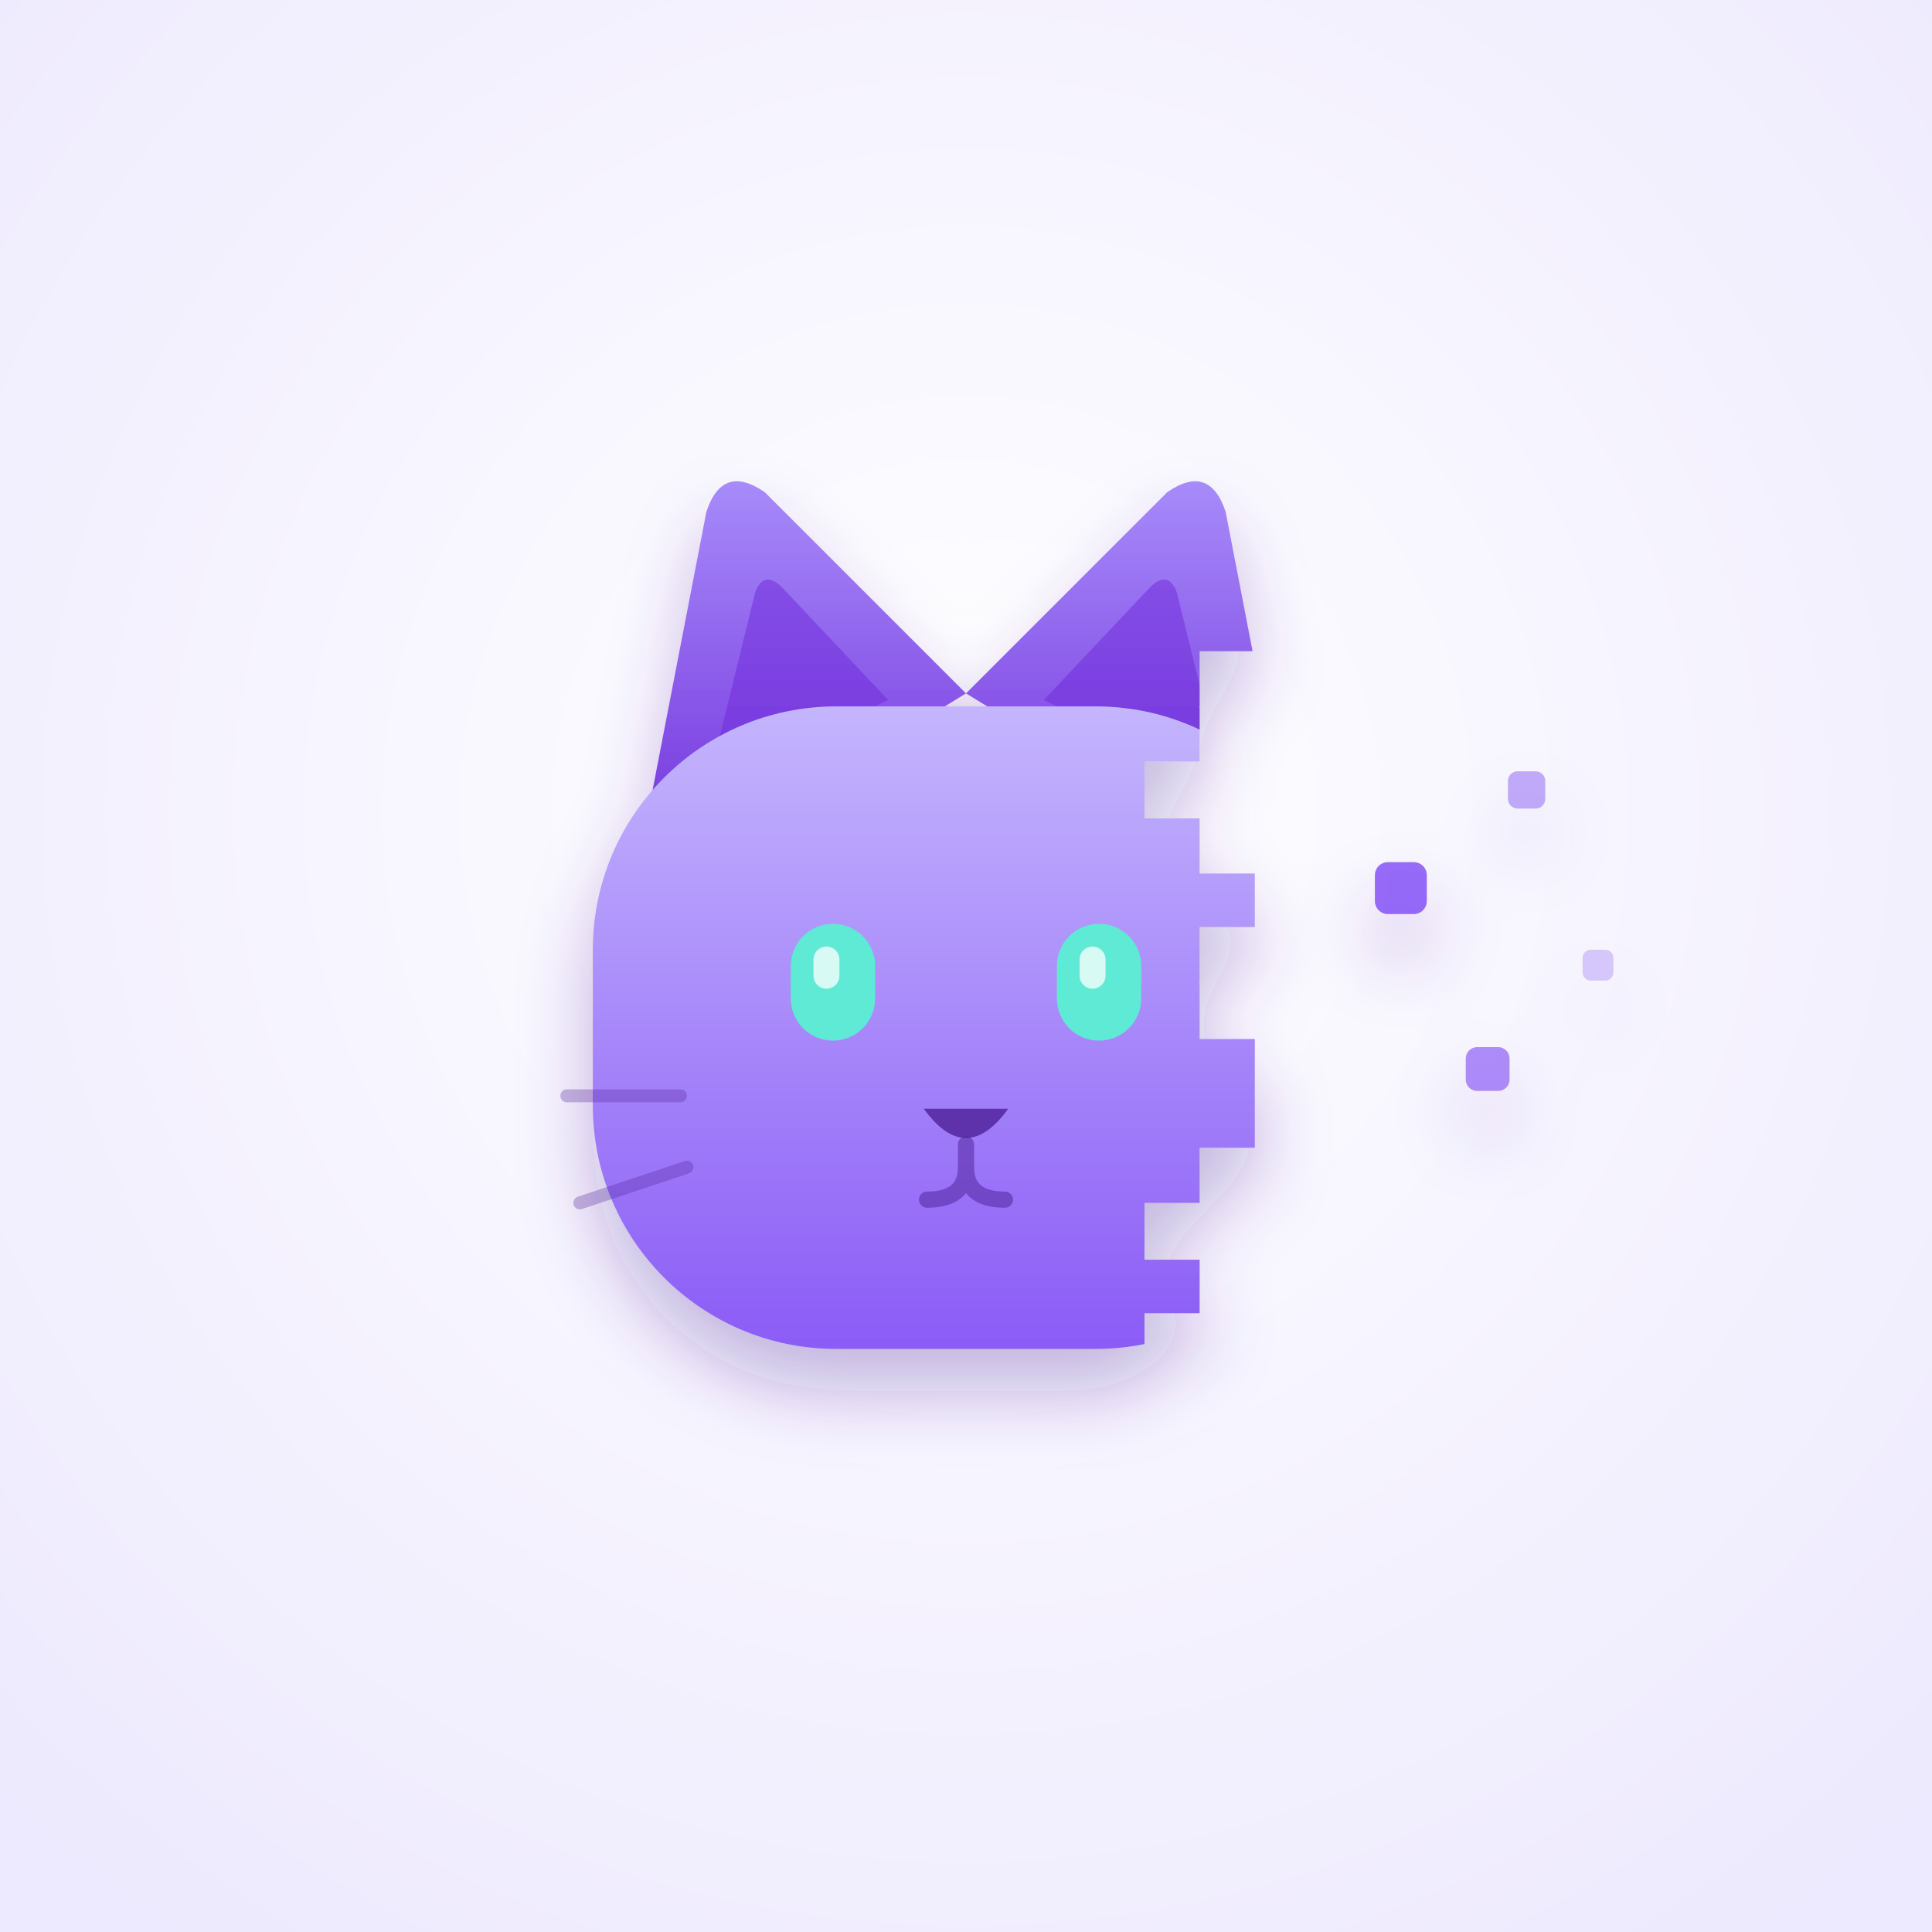
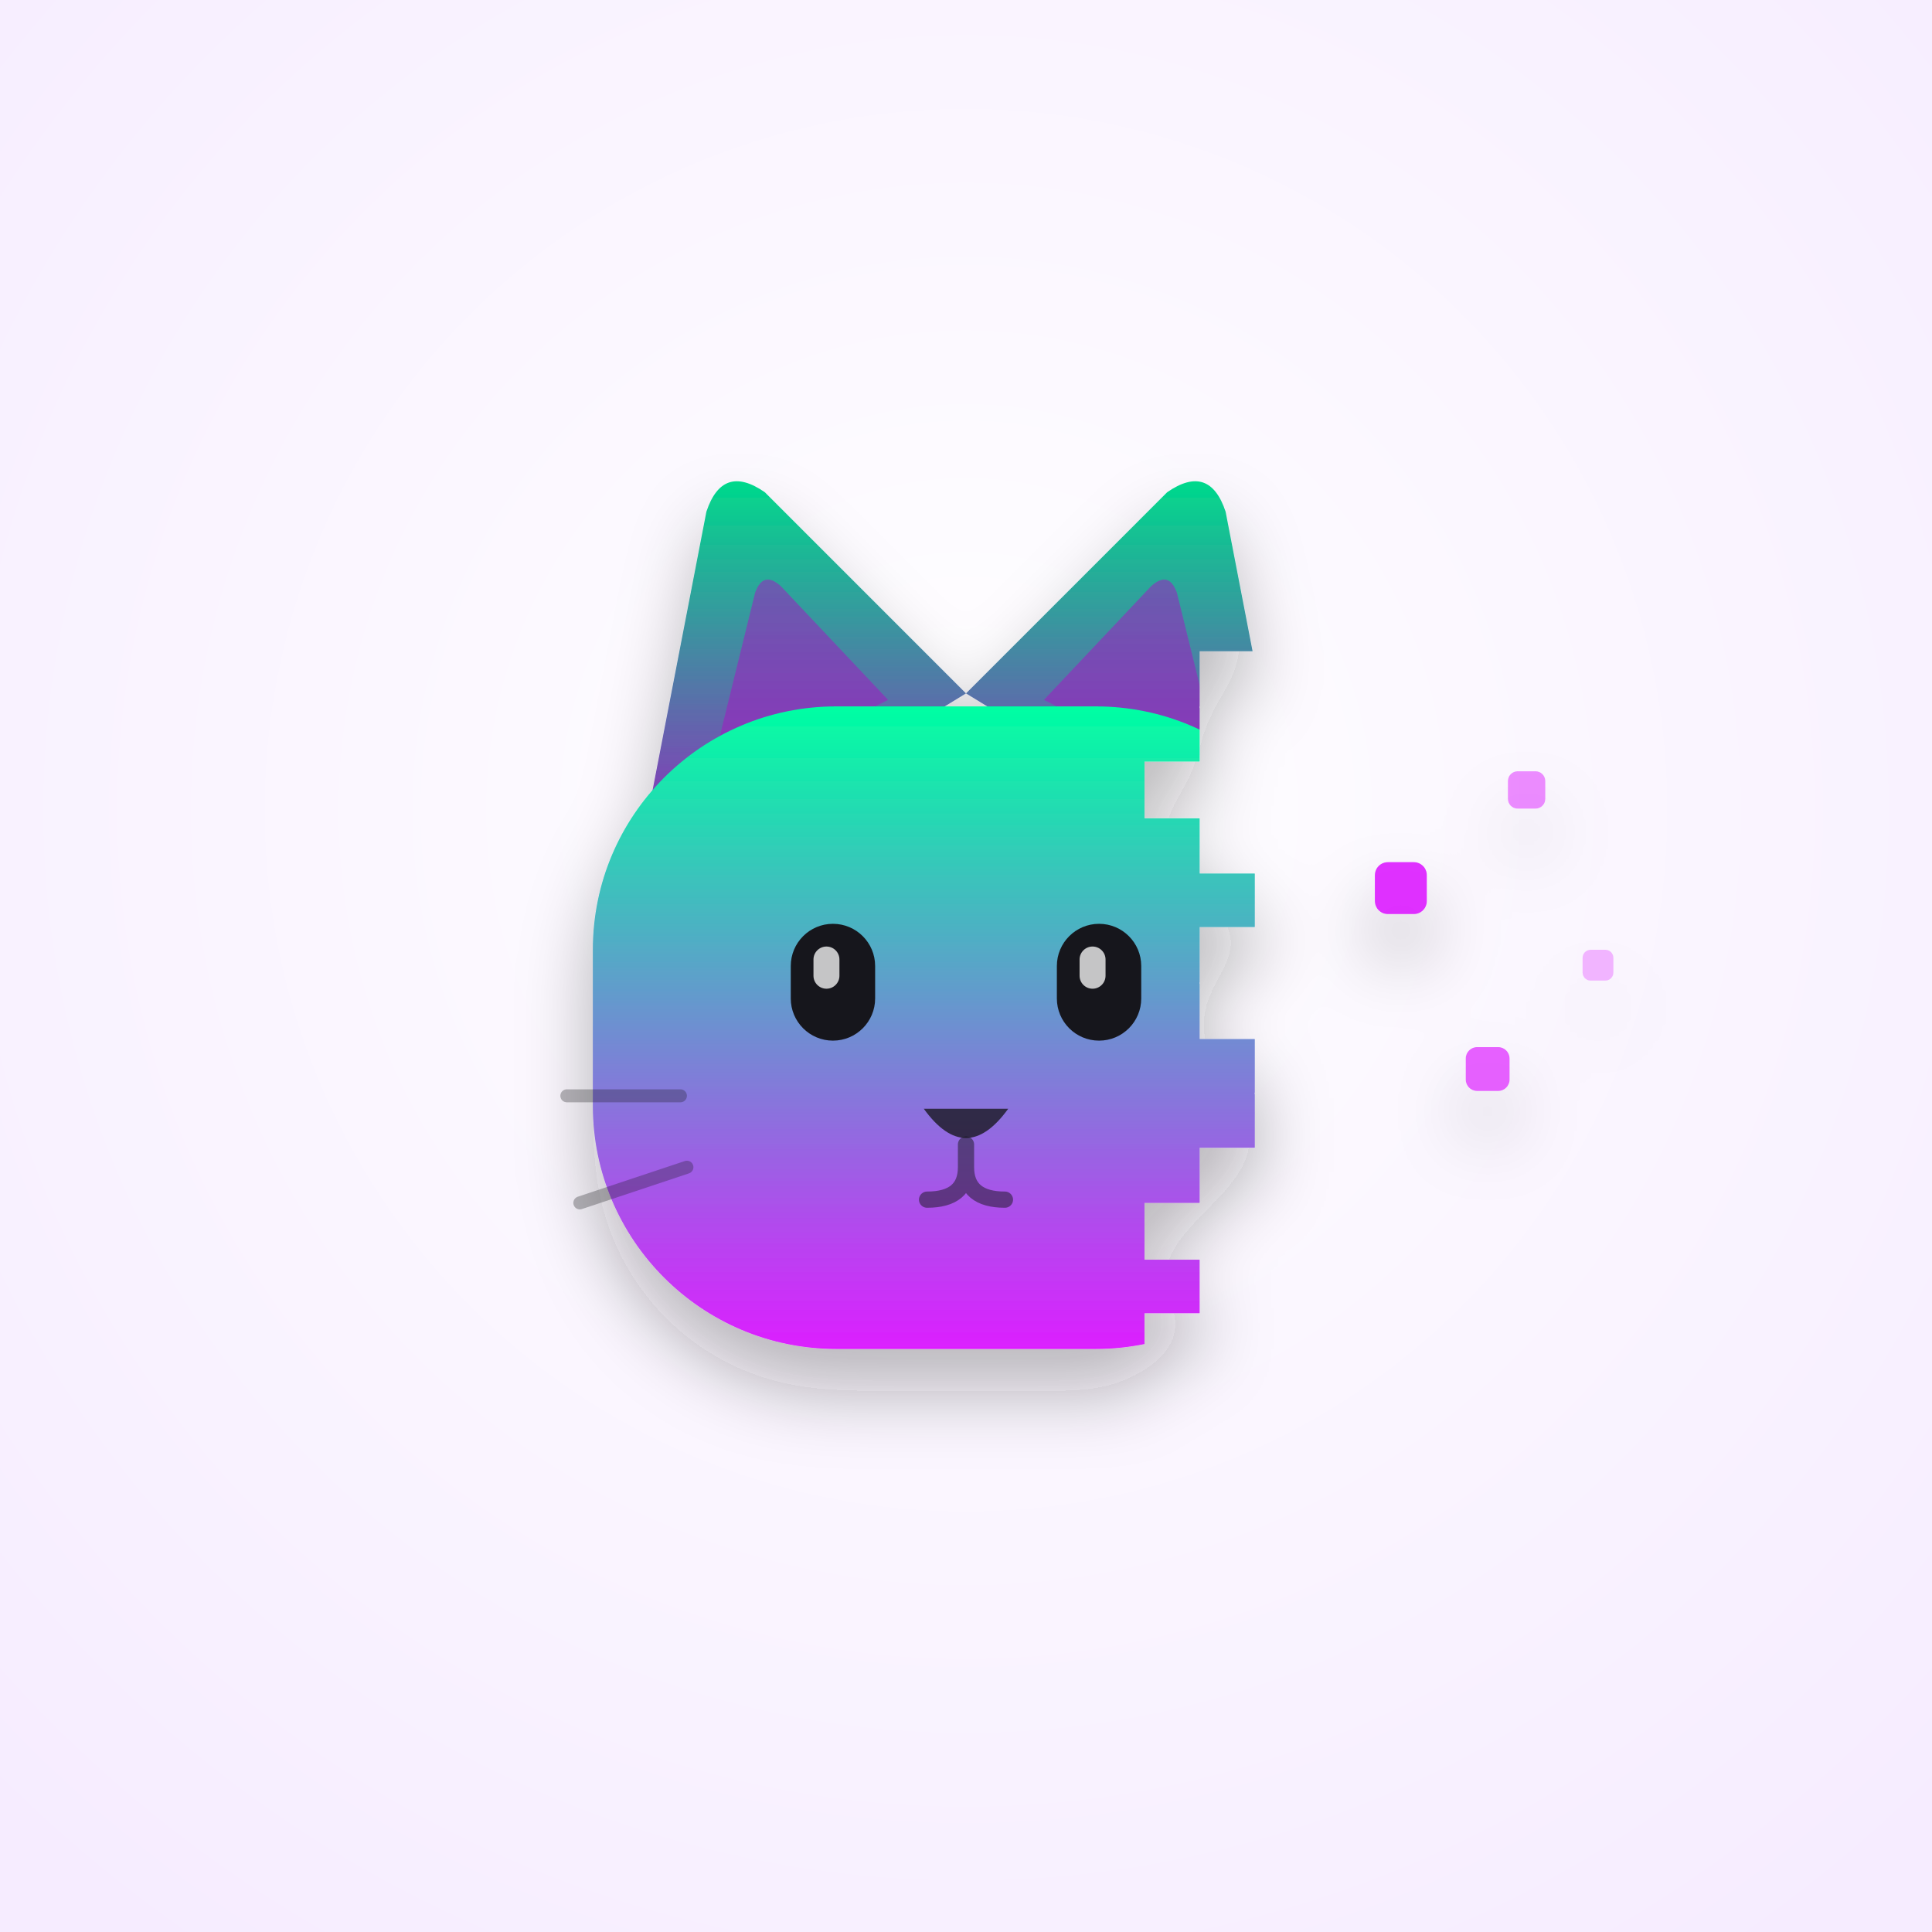
<svg xmlns="http://www.w3.org/2000/svg" viewBox="0 0 1024 1024" width="1024" height="1024">
  <defs>
    <linearGradient id="headp" x1="0" y1="0" x2="0" y2="1">
-       <stop offset="0" stop-color="#C4B5FD" />
-       <stop offset="1" stop-color="#8B5CF6" />
+       <stop offset="0" stop-color="#00FFA3" />
+       <stop offset="1" stop-color="#DC1FFF" />
    </linearGradient>
    <linearGradient id="earp" x1="0" y1="0" x2="0" y2="1">
-       <stop offset="0" stop-color="#A78BFA" />
-       <stop offset="1" stop-color="#6D28D9" />
+       <stop offset="0" stop-color="#00D98C" />
+       <stop offset="1" stop-color="#A812C4" />
    </linearGradient>
    <filter id="shp" x="-40%" y="-40%" width="180%" height="190%">
-       <feDropShadow dx="0" dy="26" stdDeviation="22" flood-color="#4C1D95" flood-opacity="0.3" />
+       <feDropShadow dx="0" dy="26" stdDeviation="22" flood-color="#16161C" flood-opacity="0.3" />
    </filter>
    <radialGradient id="bgp" cx="0.5" cy="0.42" r="0.72">
      <stop offset="0" stop-color="#FFFFFF" />
-       <stop offset="1" stop-color="#EDE9FE" />
+       <stop offset="1" stop-color="#F6ECFF" />
    </radialGradient>
  </defs>
  <rect width="1024" height="1024" fill="url(#bgp)" />
  <g transform="translate(512,512) scale(0.86) translate(-512,-512)">
    <mask id="cmp">
      <rect x="222" y="152" width="860" height="656" fill="#fff" />
      <rect x="656" y="318" width="35" height="35" fill="#000" />
      <rect x="690" y="318" width="35" height="35" fill="#000" />
      <rect x="724" y="318" width="35" height="35" fill="#000" />
      <rect x="758" y="318" width="35" height="35" fill="#000" />
      <rect x="792" y="318" width="35" height="35" fill="#000" />
      <rect x="656" y="352" width="35" height="35" fill="#000" />
      <rect x="690" y="352" width="35" height="35" fill="#000" />
      <rect x="724" y="352" width="35" height="35" fill="#000" />
      <rect x="758" y="352" width="35" height="35" fill="#000" />
      <rect x="792" y="352" width="35" height="35" fill="#000" />
      <rect x="622" y="386" width="35" height="35" fill="#000" />
      <rect x="656" y="386" width="35" height="35" fill="#000" />
      <rect x="690" y="386" width="35" height="35" fill="#000" />
      <rect x="724" y="386" width="35" height="35" fill="#000" />
      <rect x="758" y="386" width="35" height="35" fill="#000" />
      <rect x="792" y="386" width="35" height="35" fill="#000" />
      <rect x="656" y="420" width="35" height="35" fill="#000" />
      <rect x="690" y="420" width="35" height="35" fill="#000" />
      <rect x="724" y="420" width="35" height="35" fill="#000" />
      <rect x="758" y="420" width="35" height="35" fill="#000" />
      <rect x="792" y="420" width="35" height="35" fill="#000" />
      <rect x="690" y="454" width="35" height="35" fill="#000" />
      <rect x="724" y="454" width="35" height="35" fill="#000" />
      <rect x="758" y="454" width="35" height="35" fill="#000" />
      <rect x="792" y="454" width="35" height="35" fill="#000" />
      <rect x="656" y="488" width="35" height="35" fill="#000" />
      <rect x="690" y="488" width="35" height="35" fill="#000" />
      <rect x="724" y="488" width="35" height="35" fill="#000" />
      <rect x="758" y="488" width="35" height="35" fill="#000" />
      <rect x="792" y="488" width="35" height="35" fill="#000" />
      <rect x="656" y="522" width="35" height="35" fill="#000" />
      <rect x="690" y="522" width="35" height="35" fill="#000" />
      <rect x="724" y="522" width="35" height="35" fill="#000" />
      <rect x="758" y="522" width="35" height="35" fill="#000" />
      <rect x="792" y="522" width="35" height="35" fill="#000" />
      <rect x="690" y="556" width="35" height="35" fill="#000" />
      <rect x="724" y="556" width="35" height="35" fill="#000" />
      <rect x="758" y="556" width="35" height="35" fill="#000" />
      <rect x="792" y="556" width="35" height="35" fill="#000" />
      <rect x="690" y="590" width="35" height="35" fill="#000" />
      <rect x="724" y="590" width="35" height="35" fill="#000" />
      <rect x="758" y="590" width="35" height="35" fill="#000" />
      <rect x="792" y="590" width="35" height="35" fill="#000" />
      <rect x="656" y="624" width="35" height="35" fill="#000" />
      <rect x="690" y="624" width="35" height="35" fill="#000" />
      <rect x="724" y="624" width="35" height="35" fill="#000" />
      <rect x="758" y="624" width="35" height="35" fill="#000" />
      <rect x="792" y="624" width="35" height="35" fill="#000" />
      <rect x="622" y="658" width="35" height="35" fill="#000" />
      <rect x="656" y="658" width="35" height="35" fill="#000" />
      <rect x="690" y="658" width="35" height="35" fill="#000" />
      <rect x="724" y="658" width="35" height="35" fill="#000" />
      <rect x="758" y="658" width="35" height="35" fill="#000" />
      <rect x="792" y="658" width="35" height="35" fill="#000" />
      <rect x="656" y="692" width="35" height="35" fill="#000" />
      <rect x="690" y="692" width="35" height="35" fill="#000" />
      <rect x="724" y="692" width="35" height="35" fill="#000" />
      <rect x="758" y="692" width="35" height="35" fill="#000" />
      <rect x="792" y="692" width="35" height="35" fill="#000" />
      <rect x="622" y="726" width="35" height="35" fill="#000" />
      <rect x="656" y="726" width="35" height="35" fill="#000" />
      <rect x="690" y="726" width="35" height="35" fill="#000" />
      <rect x="724" y="726" width="35" height="35" fill="#000" />
      <rect x="758" y="726" width="35" height="35" fill="#000" />
      <rect x="792" y="726" width="35" height="35" fill="#000" />
      <rect x="622" y="760" width="35" height="35" fill="#000" />
      <rect x="690" y="760" width="35" height="35" fill="#000" />
      <rect x="724" y="760" width="35" height="35" fill="#000" />
      <rect x="758" y="760" width="35" height="35" fill="#000" />
      <rect x="792" y="760" width="35" height="35" fill="#000" />
    </mask>
    <g filter="url(#shp)">
      <g mask="url(#cmp)">
        <path d="M306 470 L352 232 Q362 202 388 220 L512 344 Z" fill="url(#earp)" />
        <path d="M718 470 L672 232 Q662 202 636 220 L512 344 Z" fill="url(#earp)" />
-         <path d="M352 404 L382 282 Q387 268 398 278 L464 348 Z" fill="#6D28D9" opacity="0.5" />
-         <path d="M672 404 L642 282 Q637 268 626 278 L560 348 Z" fill="#6D28D9" opacity="0.5" />
+         <path d="M352 404 L382 282 Q387 268 398 278 L464 348 Z" fill="#A812C4" opacity="0.5" />
+         <path d="M672 404 L642 282 Q637 268 626 278 L560 348 Z" fill="#A812C4" opacity="0.5" />
        <rect x="282" y="352" width="460" height="396" rx="150" fill="url(#headp)" />
      </g>
-       <rect x="764" y="448" width="32" height="32" rx="8" fill="#8B5CF6" opacity="0.9" />
-       <rect x="820" y="562" width="27" height="27" rx="7" fill="#8B5CF6" opacity="0.68" />
-       <rect x="846" y="392" width="23" height="23" rx="6" fill="#8B5CF6" opacity="0.5" />
-       <rect x="892" y="502" width="19" height="19" rx="5" fill="#8B5CF6" opacity="0.3" />
+       <rect x="764" y="448" width="32" height="32" rx="8" fill="#DC1FFF" opacity="0.9" />
+       <rect x="820" y="562" width="27" height="27" rx="7" fill="#DC1FFF" opacity="0.68" />
+       <rect x="846" y="392" width="23" height="23" rx="6" fill="#DC1FFF" opacity="0.5" />
+       <rect x="892" y="502" width="19" height="19" rx="5" fill="#DC1FFF" opacity="0.3" />
    </g>
-     <rect x="404" y="486" width="52" height="72" rx="26" fill="#5EEAD4" />
-     <rect x="568" y="486" width="52" height="72" rx="26" fill="#5EEAD4" />
+     <rect x="404" y="486" width="52" height="72" rx="26" fill="#16161C" />
+     <rect x="568" y="486" width="52" height="72" rx="26" fill="#16161C" />
    <rect x="418" y="500" width="16" height="26" rx="8" fill="#ffffff" opacity="0.75" />
    <rect x="582" y="500" width="16" height="26" rx="8" fill="#ffffff" opacity="0.75" />
-     <path d="M486 600 L538 600 Q512 636 486 600 Z" fill="#4C1D95" opacity="0.78" />
-     <path d="M512 622 v14 q0 20 -24 20 M512 636 q0 20 24 20" stroke="#4C1D95" stroke-width="10" fill="none" stroke-linecap="round" opacity="0.5" />
-     <g stroke="#4C1D95" stroke-width="8" stroke-linecap="round" opacity="0.30">
+     <path d="M486 600 L538 600 Q512 636 486 600 Z" fill="#16161C" opacity="0.78" />
+     <path d="M512 622 v14 q0 20 -24 20 M512 636 q0 20 24 20" stroke="#16161C" stroke-width="10" fill="none" stroke-linecap="round" opacity="0.5" />
+     <g stroke="#16161C" stroke-width="8" stroke-linecap="round" opacity="0.30">
      <path d="M336 592 h-70" />
      <path d="M340 636 l-66 22" />
    </g>
  </g>
</svg>
